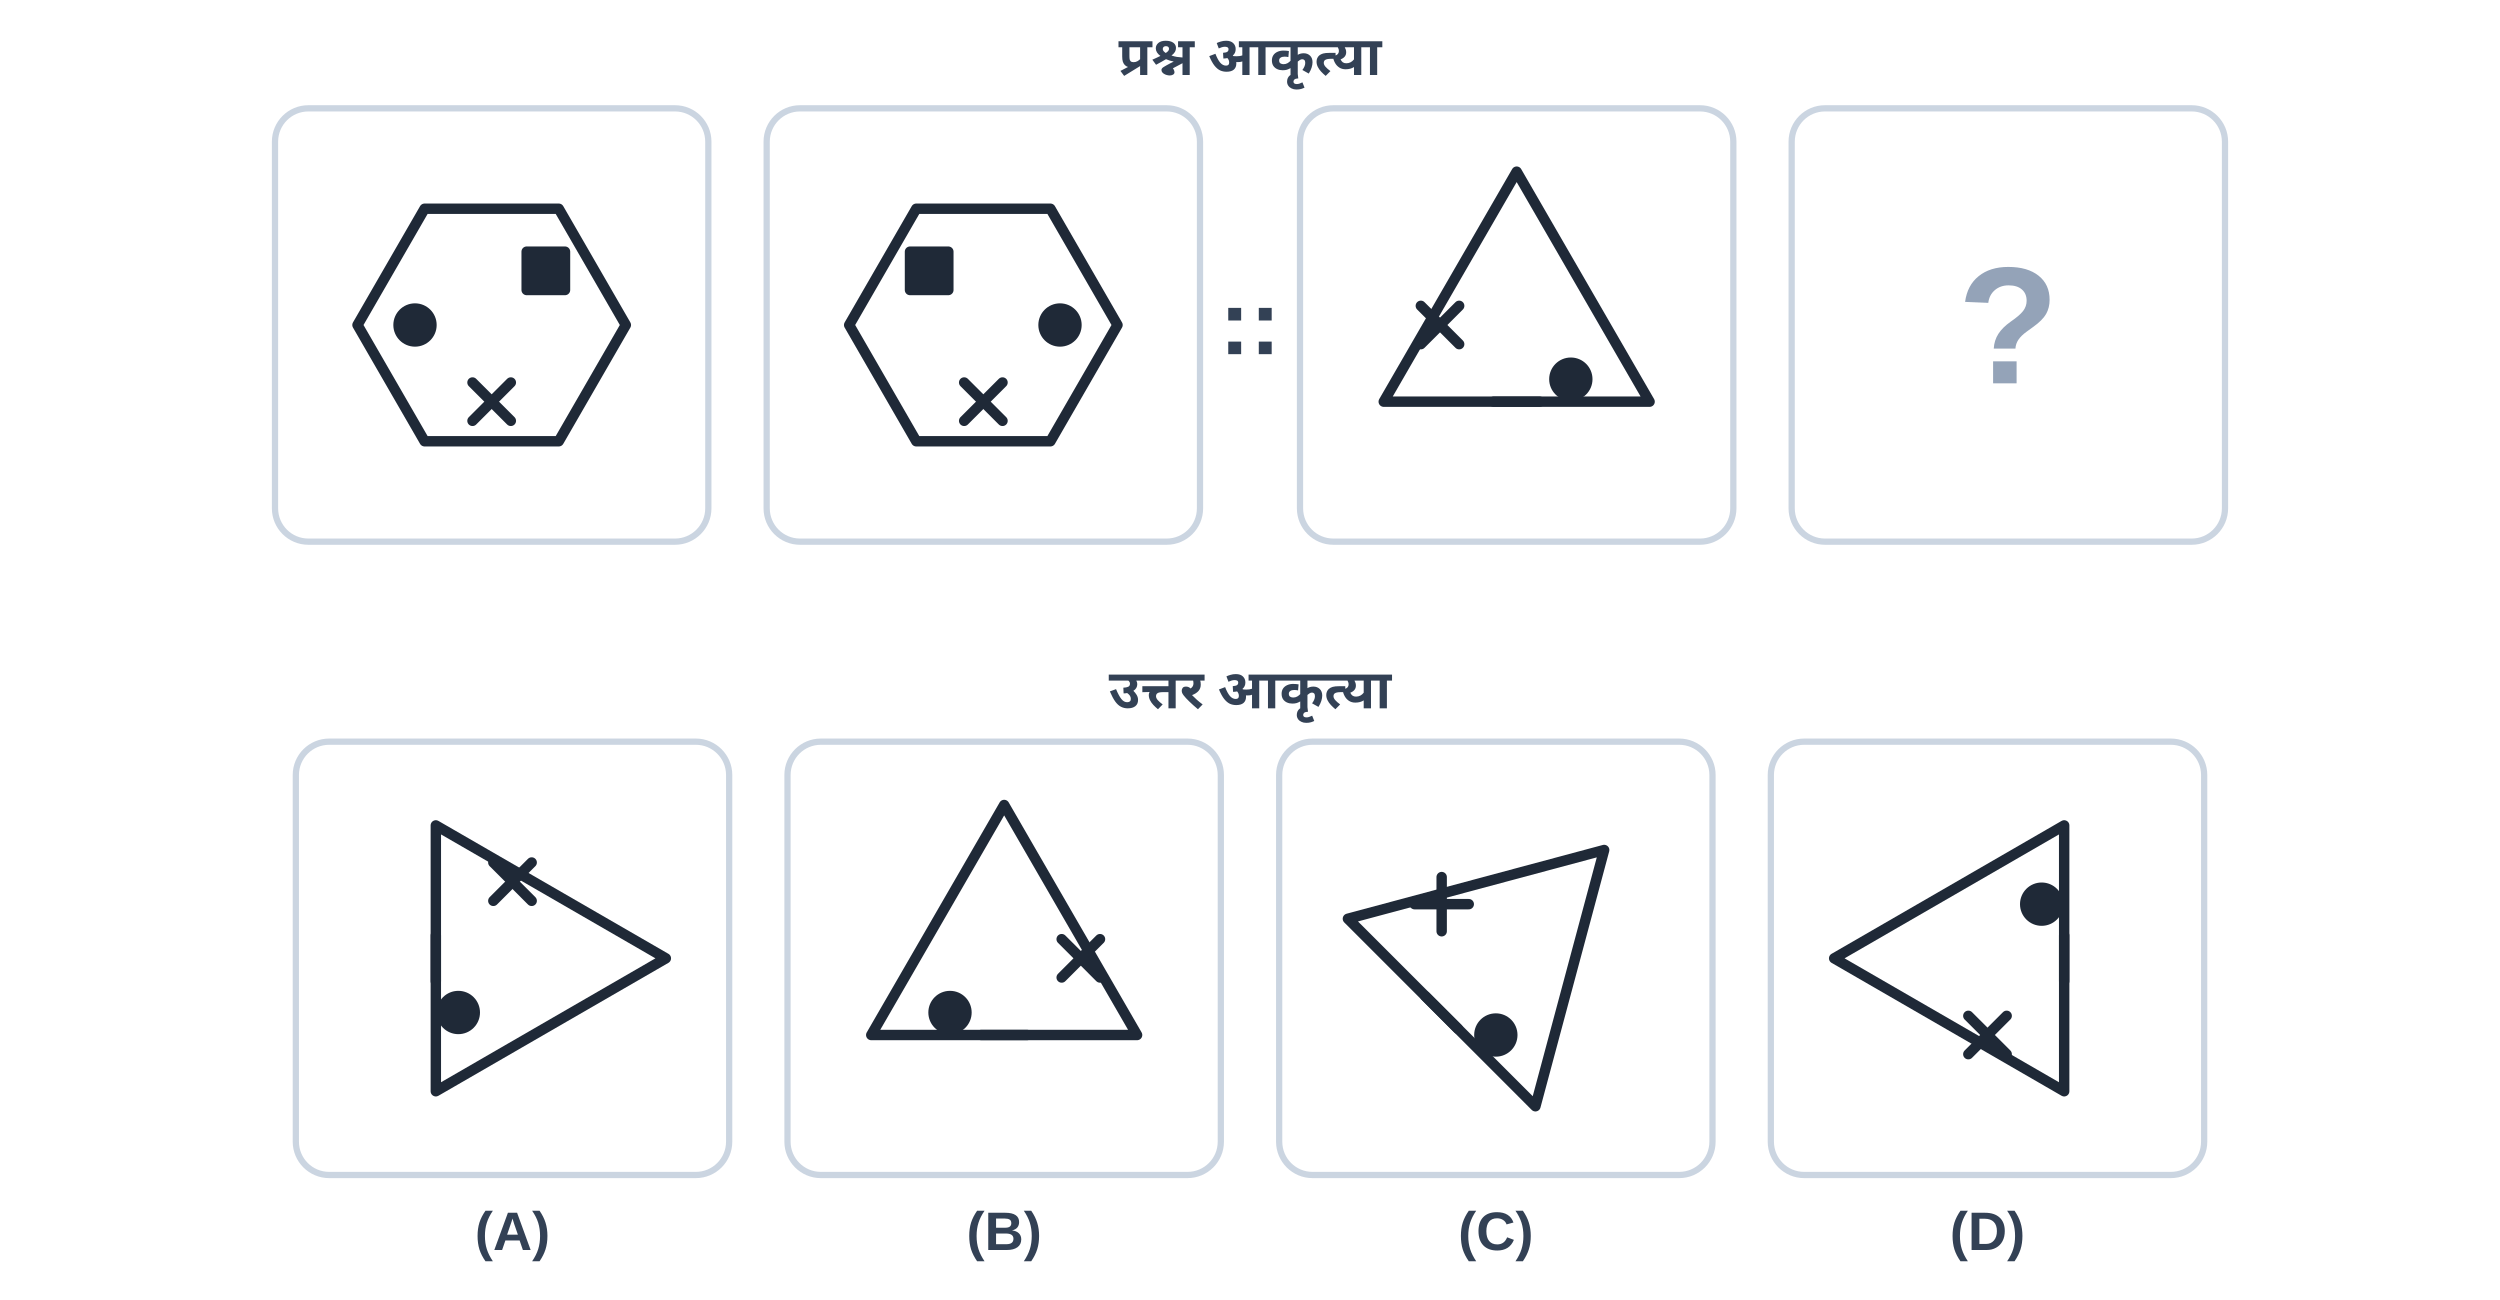
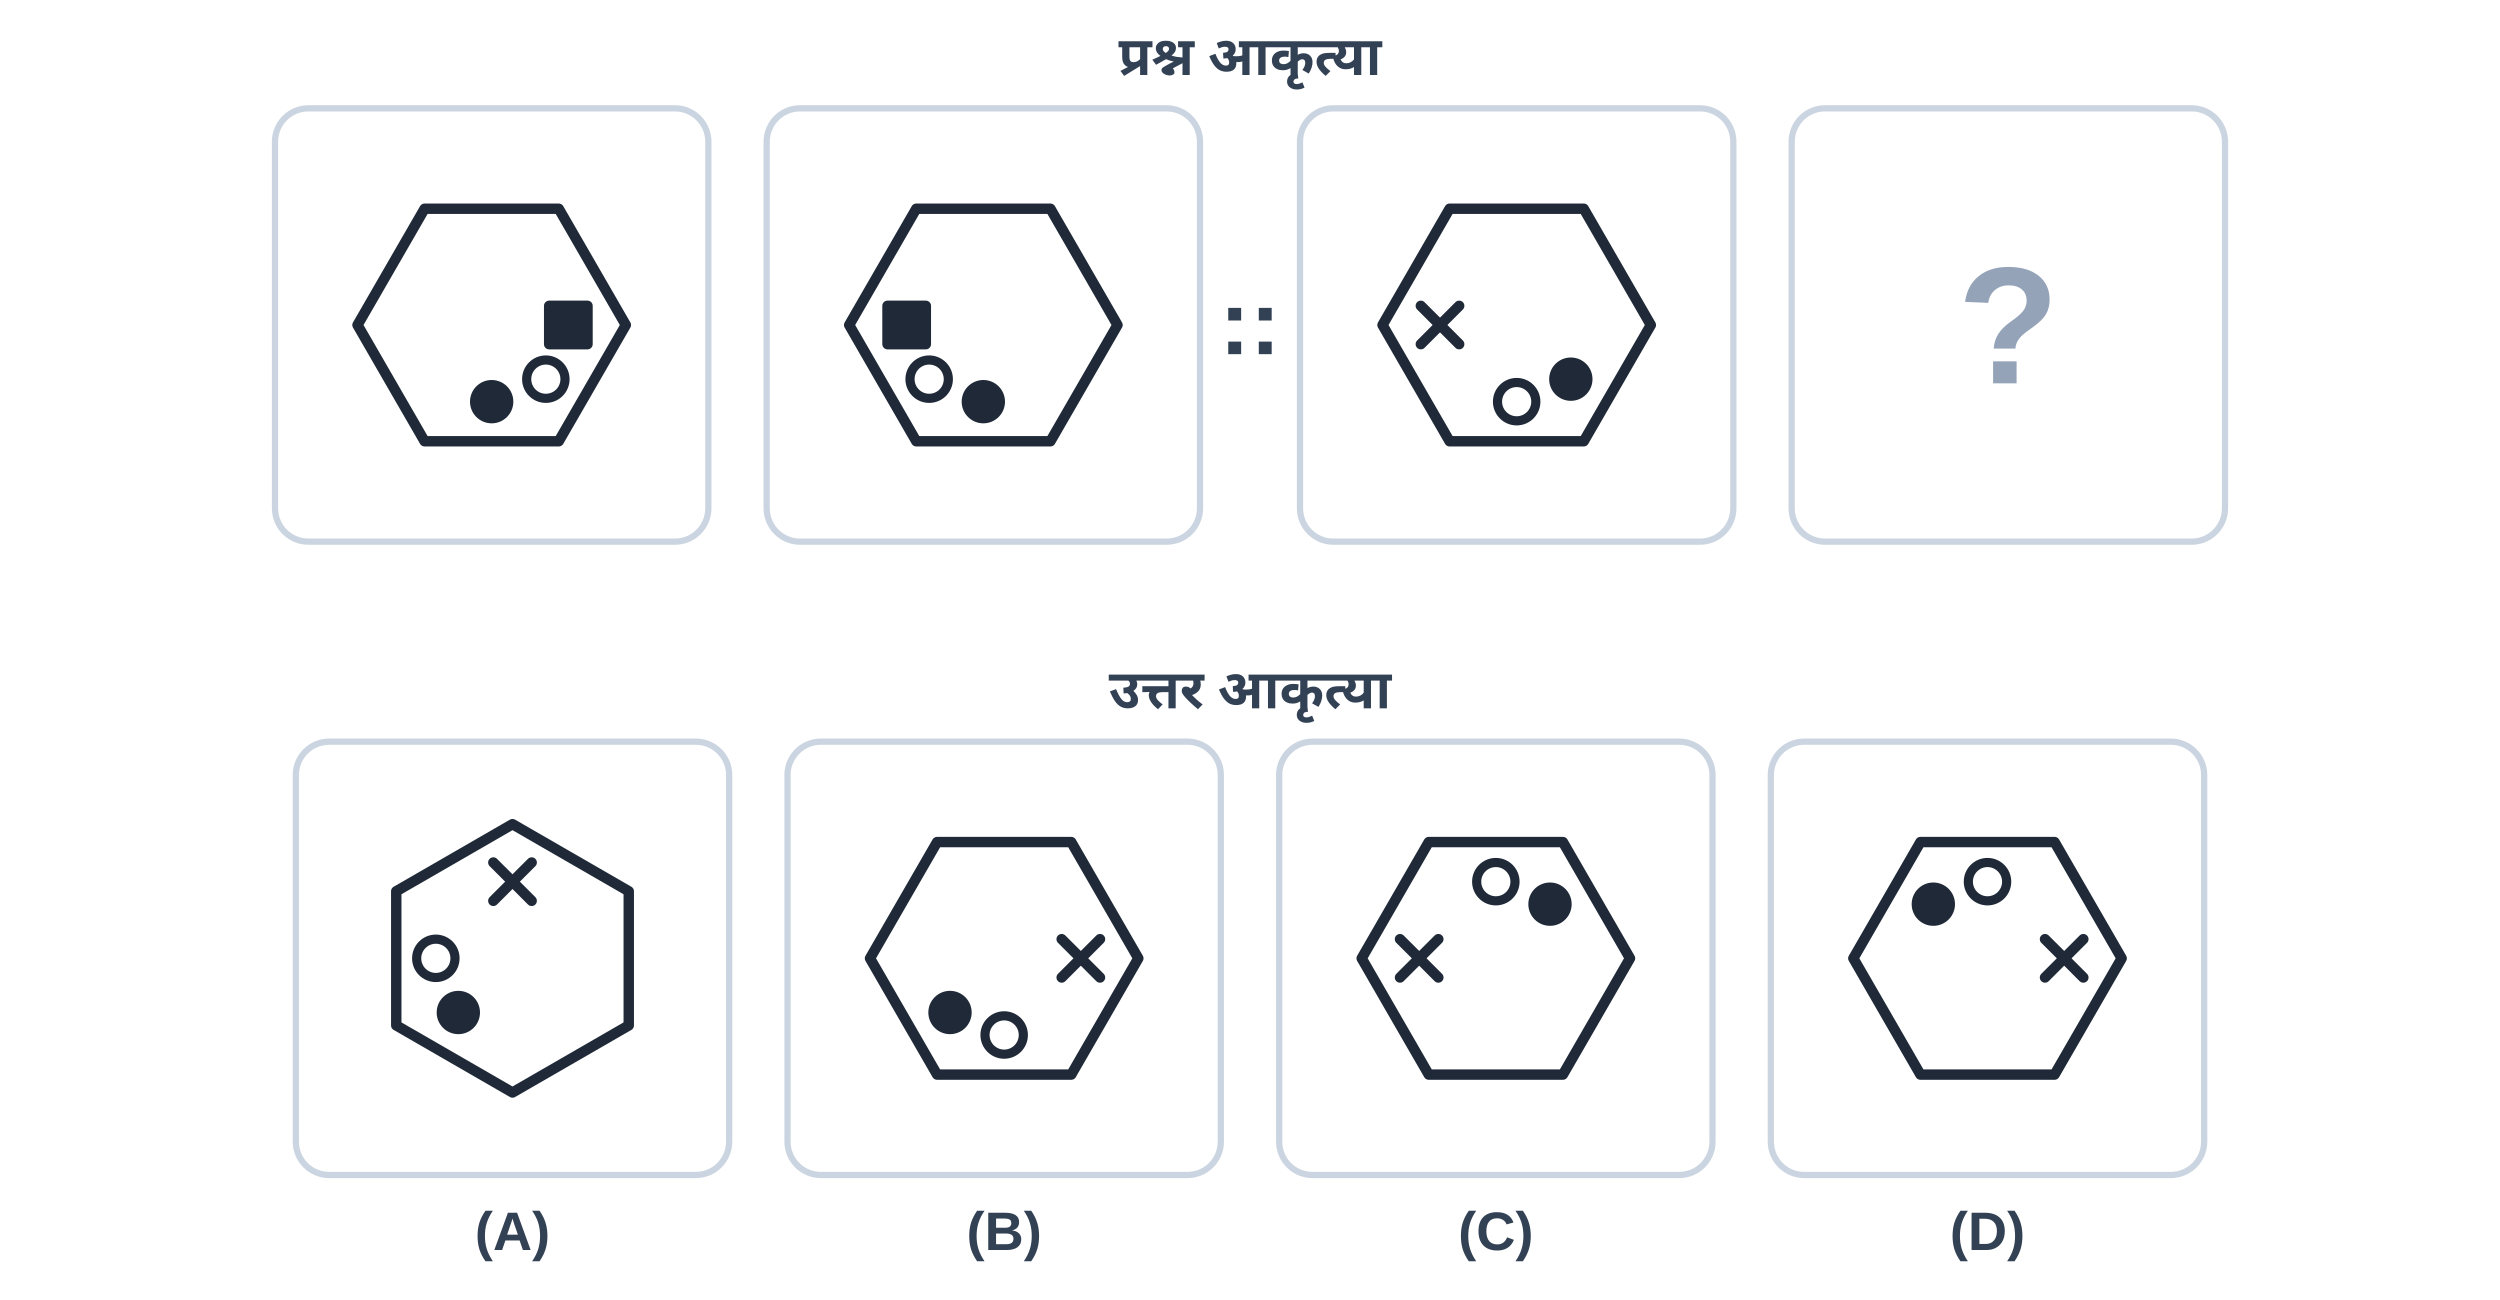
<svg xmlns="http://www.w3.org/2000/svg" viewBox="0 0 600 312" width="600" height="312">
  <rect width="600" height="312" fill="#ffffff" />
  <text x="300" y="18" font-family="Arial, Nirmala UI, Noto Sans Devanagari, Mangal, sans-serif" font-size="13" font-weight="700" fill="#334155" text-anchor="middle">प्रश्न आकृत्या</text>
  <rect x="66" y="26" width="104" height="104" rx="8" fill="#fff" stroke="#cbd5e1" stroke-width="1.5" />
  <polygon points="150.2,78 134.1,105.9 101.9,105.9 85.8,78 101.9,50.1 134.1,50.1" fill="none" stroke="#1f2937" stroke-width="2.5" stroke-linejoin="round" stroke-linecap="round" />
-   <polygon points="126.4,60.4 135.6,60.4 135.6,69.6 126.4,69.6" fill="#1f2937" stroke="#1f2937" stroke-width="2.5" stroke-linejoin="round" stroke-linecap="round" />
-   <circle cx="99.6" cy="78" r="4.1" fill="#1f2937" stroke="#1f2937" stroke-width="2.2" />
-   <polyline points="113.4,91.8 122.6,101" fill="none" stroke="#1f2937" stroke-width="2.5" stroke-linejoin="round" stroke-linecap="round" />
-   <polyline points="113.4,101 122.6,91.8" fill="none" stroke="#1f2937" stroke-width="2.5" stroke-linejoin="round" stroke-linecap="round" />
+   <circle cx="131" cy="91" r="4.6" fill="none" stroke="#1f2937" stroke-width="2.2" />
+   <polygon points="131.8,73.4 141,73.4 141,82.6 131.8,82.6" fill="#1f2937" stroke="#1f2937" stroke-width="2.5" stroke-linejoin="round" stroke-linecap="round" />
+   <circle cx="118" cy="96.4" r="4.1" fill="#1f2937" stroke="#1f2937" stroke-width="2.2" />
  <rect x="184" y="26" width="104" height="104" rx="8" fill="#fff" stroke="#cbd5e1" stroke-width="1.5" />
  <polygon points="203.8,78 219.9,105.9 252.1,105.9 268.2,78 252.1,50.1 219.9,50.1" fill="none" stroke="#1f2937" stroke-width="2.5" stroke-linejoin="round" stroke-linecap="round" />
-   <polygon points="227.6,60.4 218.4,60.4 218.4,69.6 227.6,69.6" fill="#1f2937" stroke="#1f2937" stroke-width="2.5" stroke-linejoin="round" stroke-linecap="round" />
-   <circle cx="254.4" cy="78" r="4.1" fill="#1f2937" stroke="#1f2937" stroke-width="2.2" />
-   <polyline points="240.6,91.8 231.4,101" fill="none" stroke="#1f2937" stroke-width="2.5" stroke-linejoin="round" stroke-linecap="round" />
-   <polyline points="240.6,101 231.4,91.8" fill="none" stroke="#1f2937" stroke-width="2.5" stroke-linejoin="round" stroke-linecap="round" />
+   <circle cx="223" cy="91" r="4.6" fill="none" stroke="#1f2937" stroke-width="2.2" />
+   <polygon points="222.2,73.4 213,73.4 213,82.6 222.2,82.6" fill="#1f2937" stroke="#1f2937" stroke-width="2.5" stroke-linejoin="round" stroke-linecap="round" />
+   <circle cx="236" cy="96.4" r="4.1" fill="#1f2937" stroke="#1f2937" stroke-width="2.2" />
  <text x="300" y="85" font-family="Arial" font-size="22" font-weight="700" fill="#334155" text-anchor="middle">::</text>
  <rect x="312" y="26" width="104" height="104" rx="8" fill="#fff" stroke="#cbd5e1" stroke-width="1.5" />
-   <polygon points="364,41.2 395.9,96.4 332.1,96.4" fill="none" stroke="#1f2937" stroke-width="2.5" stroke-linejoin="round" stroke-linecap="round" />
-   <polyline points="358.5,96.4 369.5,96.4" fill="none" stroke="#1f2937" stroke-width="2.5" stroke-linejoin="round" stroke-linecap="round" />
+   <polygon points="396.2,78 380.1,105.9 347.9,105.9 331.8,78 347.9,50.1 380.1,50.1" fill="none" stroke="#1f2937" stroke-width="2.5" stroke-linejoin="round" stroke-linecap="round" />
+   <circle cx="364" cy="96.4" r="4.6" fill="none" stroke="#1f2937" stroke-width="2.2" />
  <circle cx="377" cy="91" r="4.1" fill="#1f2937" stroke="#1f2937" stroke-width="2.2" />
  <polyline points="341,73.4 350.2,82.6" fill="none" stroke="#1f2937" stroke-width="2.5" stroke-linejoin="round" stroke-linecap="round" />
  <polyline points="341,82.6 350.2,73.4" fill="none" stroke="#1f2937" stroke-width="2.5" stroke-linejoin="round" stroke-linecap="round" />
  <rect x="430" y="26" width="104" height="104" rx="8" fill="#fff" stroke="#cbd5e1" stroke-width="1.5" />
  <text x="482" y="92" font-family="Arial" font-size="40" font-weight="700" fill="#94a3b8" text-anchor="middle">?</text>
  <text x="300" y="170" font-family="Arial, Nirmala UI, Noto Sans Devanagari, Mangal, sans-serif" font-size="13" font-weight="700" fill="#334155" text-anchor="middle">उत्तर आकृत्या</text>
  <rect x="71" y="178" width="104" height="104" rx="8" fill="#fff" stroke="#cbd5e1" stroke-width="1.5" />
-   <polygon points="159.8,230 104.6,261.9 104.6,198.1" fill="none" stroke="#1f2937" stroke-width="2.5" stroke-linejoin="round" stroke-linecap="round" />
-   <polyline points="104.6,224.5 104.6,235.5" fill="none" stroke="#1f2937" stroke-width="2.5" stroke-linejoin="round" stroke-linecap="round" />
+   <polygon points="123,262.2 95.1,246.1 95.1,213.9 123,197.8 150.9,213.9 150.9,246.1" fill="none" stroke="#1f2937" stroke-width="2.5" stroke-linejoin="round" stroke-linecap="round" />
+   <circle cx="104.6" cy="230" r="4.6" fill="none" stroke="#1f2937" stroke-width="2.2" />
  <circle cx="110" cy="243" r="4.1" fill="#1f2937" stroke="#1f2937" stroke-width="2.2" />
  <polyline points="127.6,207 118.4,216.2" fill="none" stroke="#1f2937" stroke-width="2.5" stroke-linejoin="round" stroke-linecap="round" />
  <polyline points="118.4,207 127.6,216.2" fill="none" stroke="#1f2937" stroke-width="2.5" stroke-linejoin="round" stroke-linecap="round" />
  <text x="123" y="300" font-family="Arial, Nirmala UI, Noto Sans Devanagari, Mangal, sans-serif" font-size="13" font-weight="600" fill="#334155" text-anchor="middle">(A)</text>
  <rect x="189" y="178" width="104" height="104" rx="8" fill="#fff" stroke="#cbd5e1" stroke-width="1.5" />
-   <polygon points="241,193.2 209.1,248.4 272.9,248.4" fill="none" stroke="#1f2937" stroke-width="2.5" stroke-linejoin="round" stroke-linecap="round" />
-   <polyline points="246.5,248.4 235.5,248.4" fill="none" stroke="#1f2937" stroke-width="2.5" stroke-linejoin="round" stroke-linecap="round" />
+   <polygon points="208.8,230 224.9,257.9 257.1,257.9 273.2,230 257.1,202.1 224.9,202.1" fill="none" stroke="#1f2937" stroke-width="2.5" stroke-linejoin="round" stroke-linecap="round" />
+   <circle cx="241" cy="248.4" r="4.6" fill="none" stroke="#1f2937" stroke-width="2.2" />
  <circle cx="228" cy="243" r="4.1" fill="#1f2937" stroke="#1f2937" stroke-width="2.2" />
  <polyline points="264,225.4 254.8,234.6" fill="none" stroke="#1f2937" stroke-width="2.5" stroke-linejoin="round" stroke-linecap="round" />
  <polyline points="264,234.6 254.8,225.4" fill="none" stroke="#1f2937" stroke-width="2.5" stroke-linejoin="round" stroke-linecap="round" />
  <text x="241" y="300" font-family="Arial, Nirmala UI, Noto Sans Devanagari, Mangal, sans-serif" font-size="13" font-weight="600" fill="#334155" text-anchor="middle">(B)</text>
  <rect x="307" y="178" width="104" height="104" rx="8" fill="#fff" stroke="#cbd5e1" stroke-width="1.5" />
-   <polygon points="385,204 368.5,265.5 323.5,220.5" fill="none" stroke="#1f2937" stroke-width="2.5" stroke-linejoin="round" stroke-linecap="round" />
-   <polyline points="342.1,239.1 349.9,246.9" fill="none" stroke="#1f2937" stroke-width="2.5" stroke-linejoin="round" stroke-linecap="round" />
-   <circle cx="359" cy="248.4" r="4.1" fill="#1f2937" stroke="#1f2937" stroke-width="2.2" />
-   <polyline points="346,210.5 346,223.5" fill="none" stroke="#1f2937" stroke-width="2.5" stroke-linejoin="round" stroke-linecap="round" />
-   <polyline points="339.5,217 352.5,217" fill="none" stroke="#1f2937" stroke-width="2.5" stroke-linejoin="round" stroke-linecap="round" />
+   <polygon points="391.2,230 375.1,202.1 342.9,202.1 326.8,230 342.9,257.9 375.1,257.9" fill="none" stroke="#1f2937" stroke-width="2.5" stroke-linejoin="round" stroke-linecap="round" />
+   <circle cx="359" cy="211.6" r="4.6" fill="none" stroke="#1f2937" stroke-width="2.2" />
+   <circle cx="372" cy="217" r="4.1" fill="#1f2937" stroke="#1f2937" stroke-width="2.2" />
+   <polyline points="336,234.6 345.2,225.4" fill="none" stroke="#1f2937" stroke-width="2.5" stroke-linejoin="round" stroke-linecap="round" />
+   <polyline points="336,225.4 345.2,234.6" fill="none" stroke="#1f2937" stroke-width="2.5" stroke-linejoin="round" stroke-linecap="round" />
  <text x="359" y="300" font-family="Arial, Nirmala UI, Noto Sans Devanagari, Mangal, sans-serif" font-size="13" font-weight="600" fill="#334155" text-anchor="middle">(C)</text>
  <rect x="425" y="178" width="104" height="104" rx="8" fill="#fff" stroke="#cbd5e1" stroke-width="1.5" />
-   <polygon points="440.2,230 495.4,198.1 495.4,261.9" fill="none" stroke="#1f2937" stroke-width="2.5" stroke-linejoin="round" stroke-linecap="round" />
-   <polyline points="495.4,235.5 495.4,224.5" fill="none" stroke="#1f2937" stroke-width="2.5" stroke-linejoin="round" stroke-linecap="round" />
-   <circle cx="490" cy="217" r="4.1" fill="#1f2937" stroke="#1f2937" stroke-width="2.2" />
-   <polyline points="472.4,253 481.6,243.8" fill="none" stroke="#1f2937" stroke-width="2.5" stroke-linejoin="round" stroke-linecap="round" />
-   <polyline points="481.6,253 472.4,243.8" fill="none" stroke="#1f2937" stroke-width="2.5" stroke-linejoin="round" stroke-linecap="round" />
+   <polygon points="444.8,230 460.9,202.1 493.1,202.1 509.2,230 493.1,257.9 460.9,257.9" fill="none" stroke="#1f2937" stroke-width="2.5" stroke-linejoin="round" stroke-linecap="round" />
+   <circle cx="477" cy="211.6" r="4.6" fill="none" stroke="#1f2937" stroke-width="2.2" />
+   <circle cx="464" cy="217" r="4.1" fill="#1f2937" stroke="#1f2937" stroke-width="2.2" />
+   <polyline points="500,234.6 490.8,225.4" fill="none" stroke="#1f2937" stroke-width="2.5" stroke-linejoin="round" stroke-linecap="round" />
+   <polyline points="500,225.4 490.8,234.6" fill="none" stroke="#1f2937" stroke-width="2.5" stroke-linejoin="round" stroke-linecap="round" />
  <text x="477" y="300" font-family="Arial, Nirmala UI, Noto Sans Devanagari, Mangal, sans-serif" font-size="13" font-weight="600" fill="#334155" text-anchor="middle">(D)</text>
</svg>
